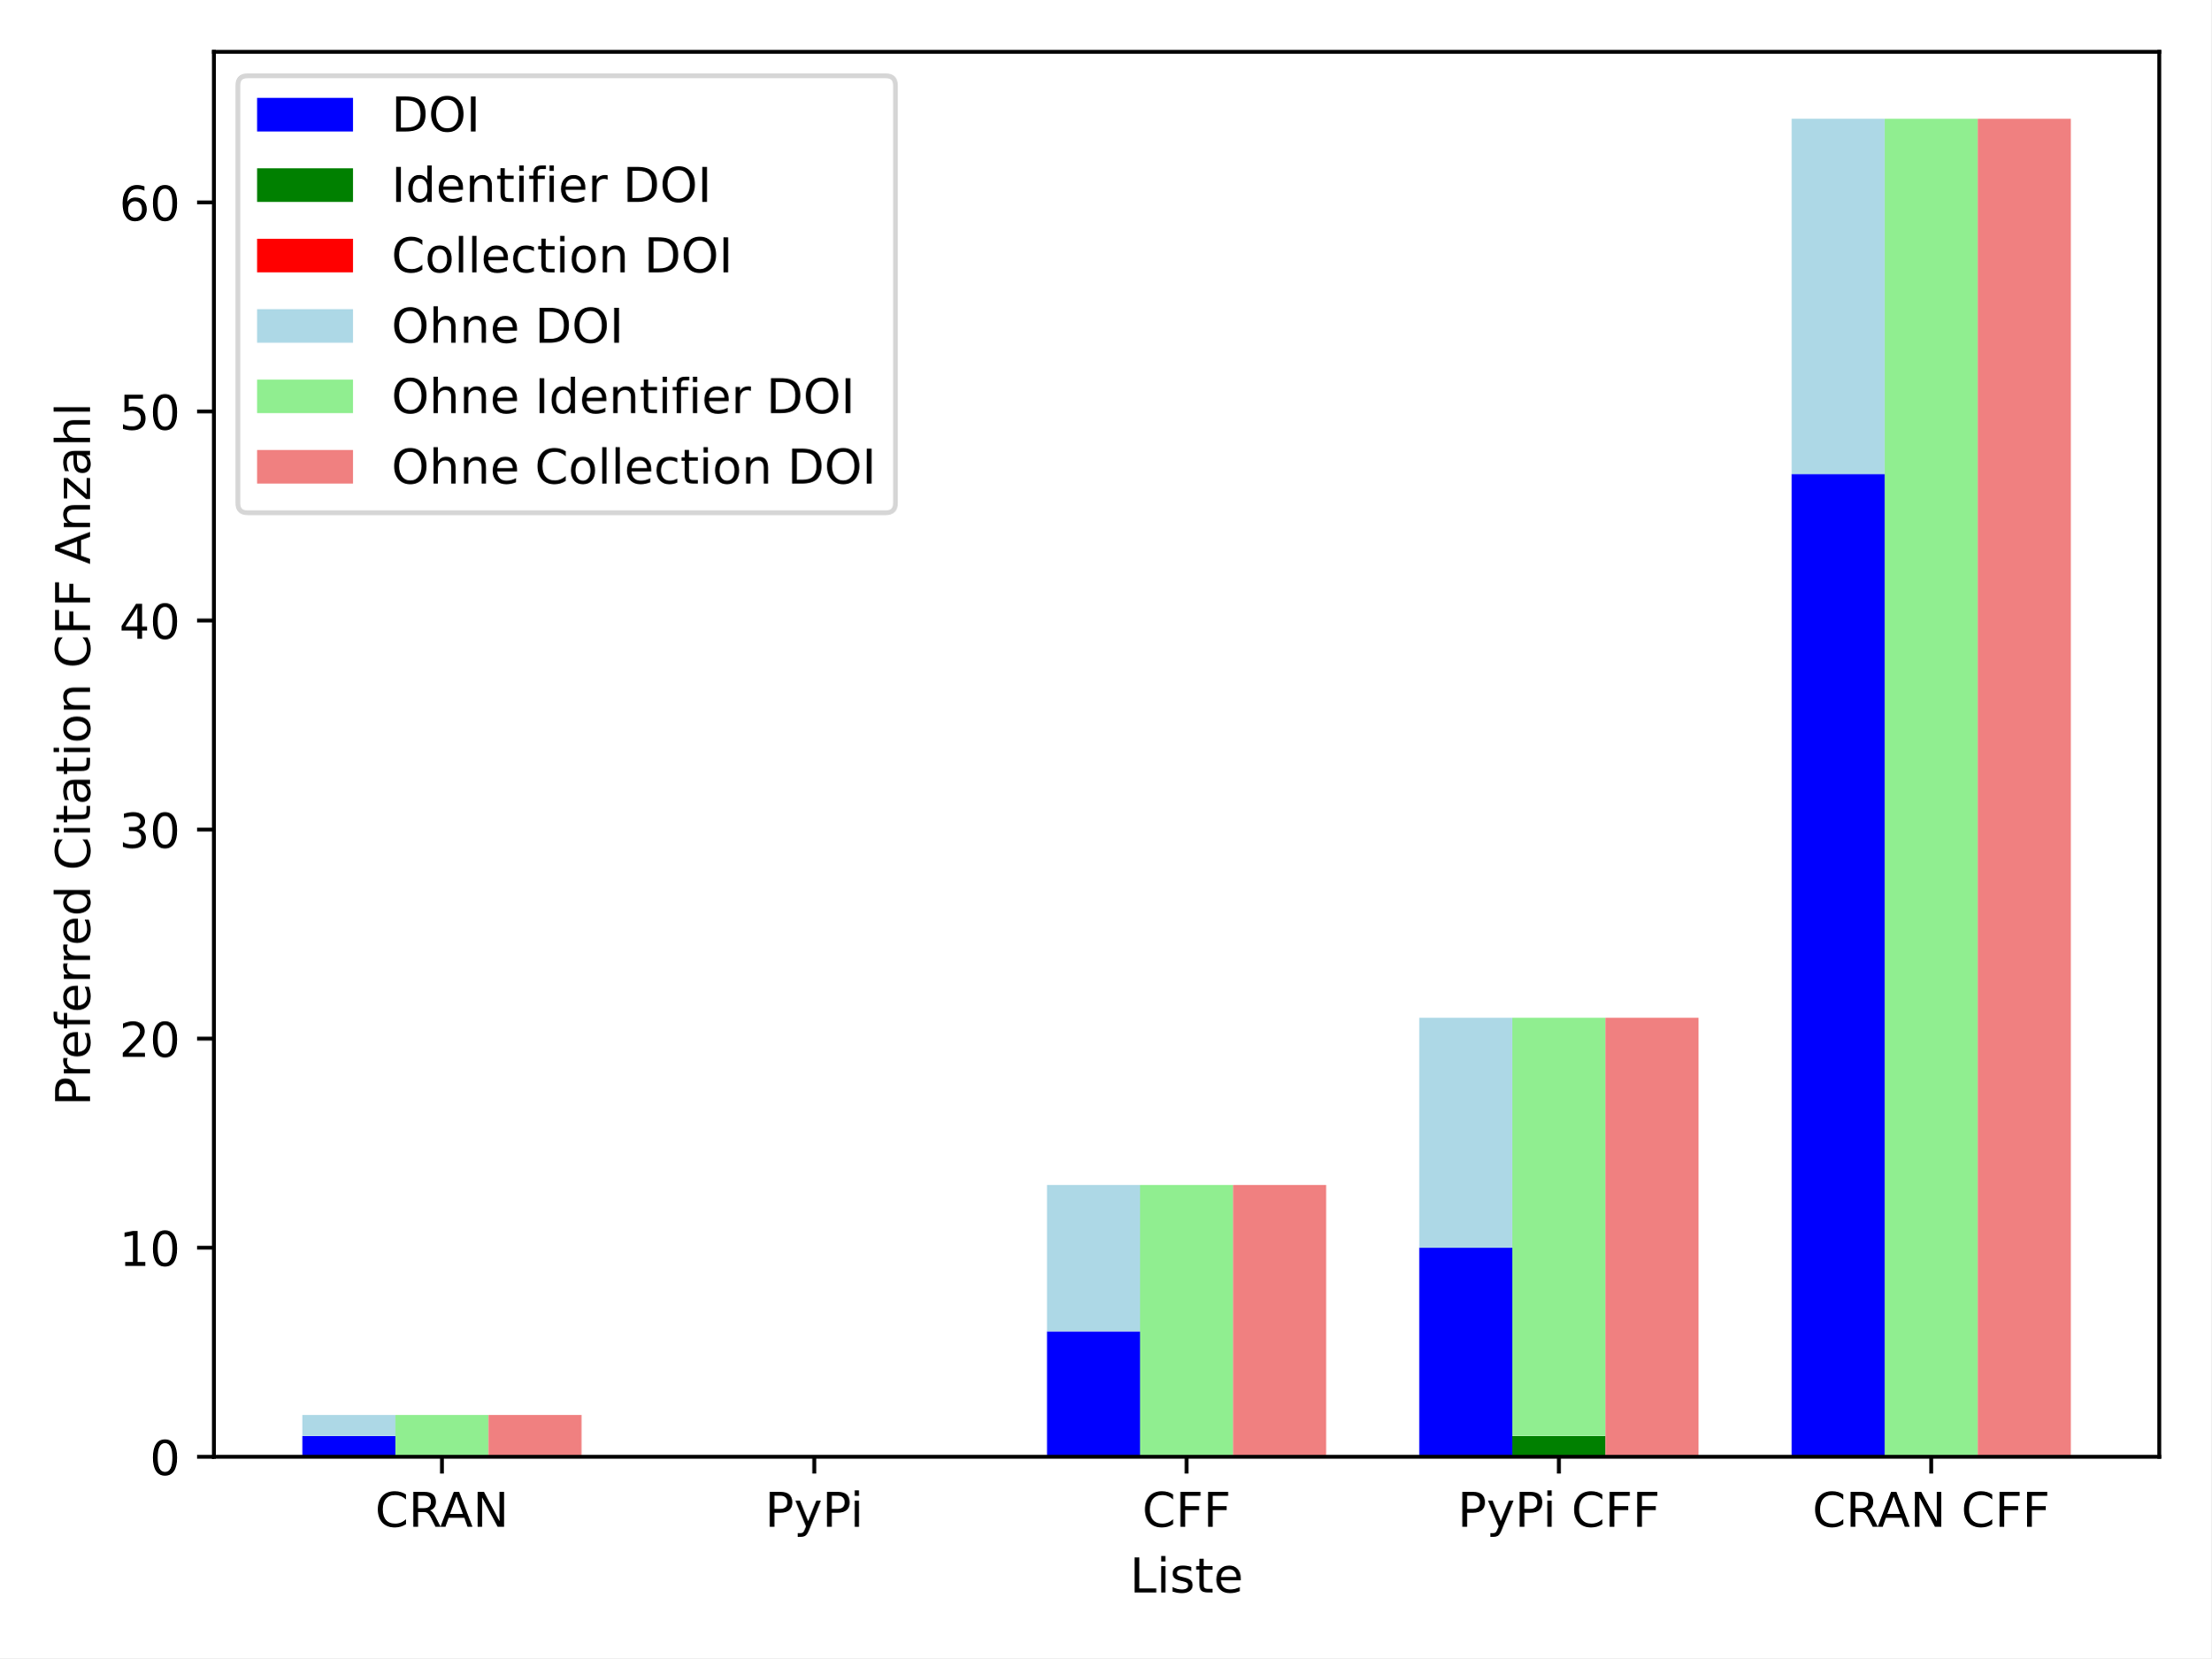
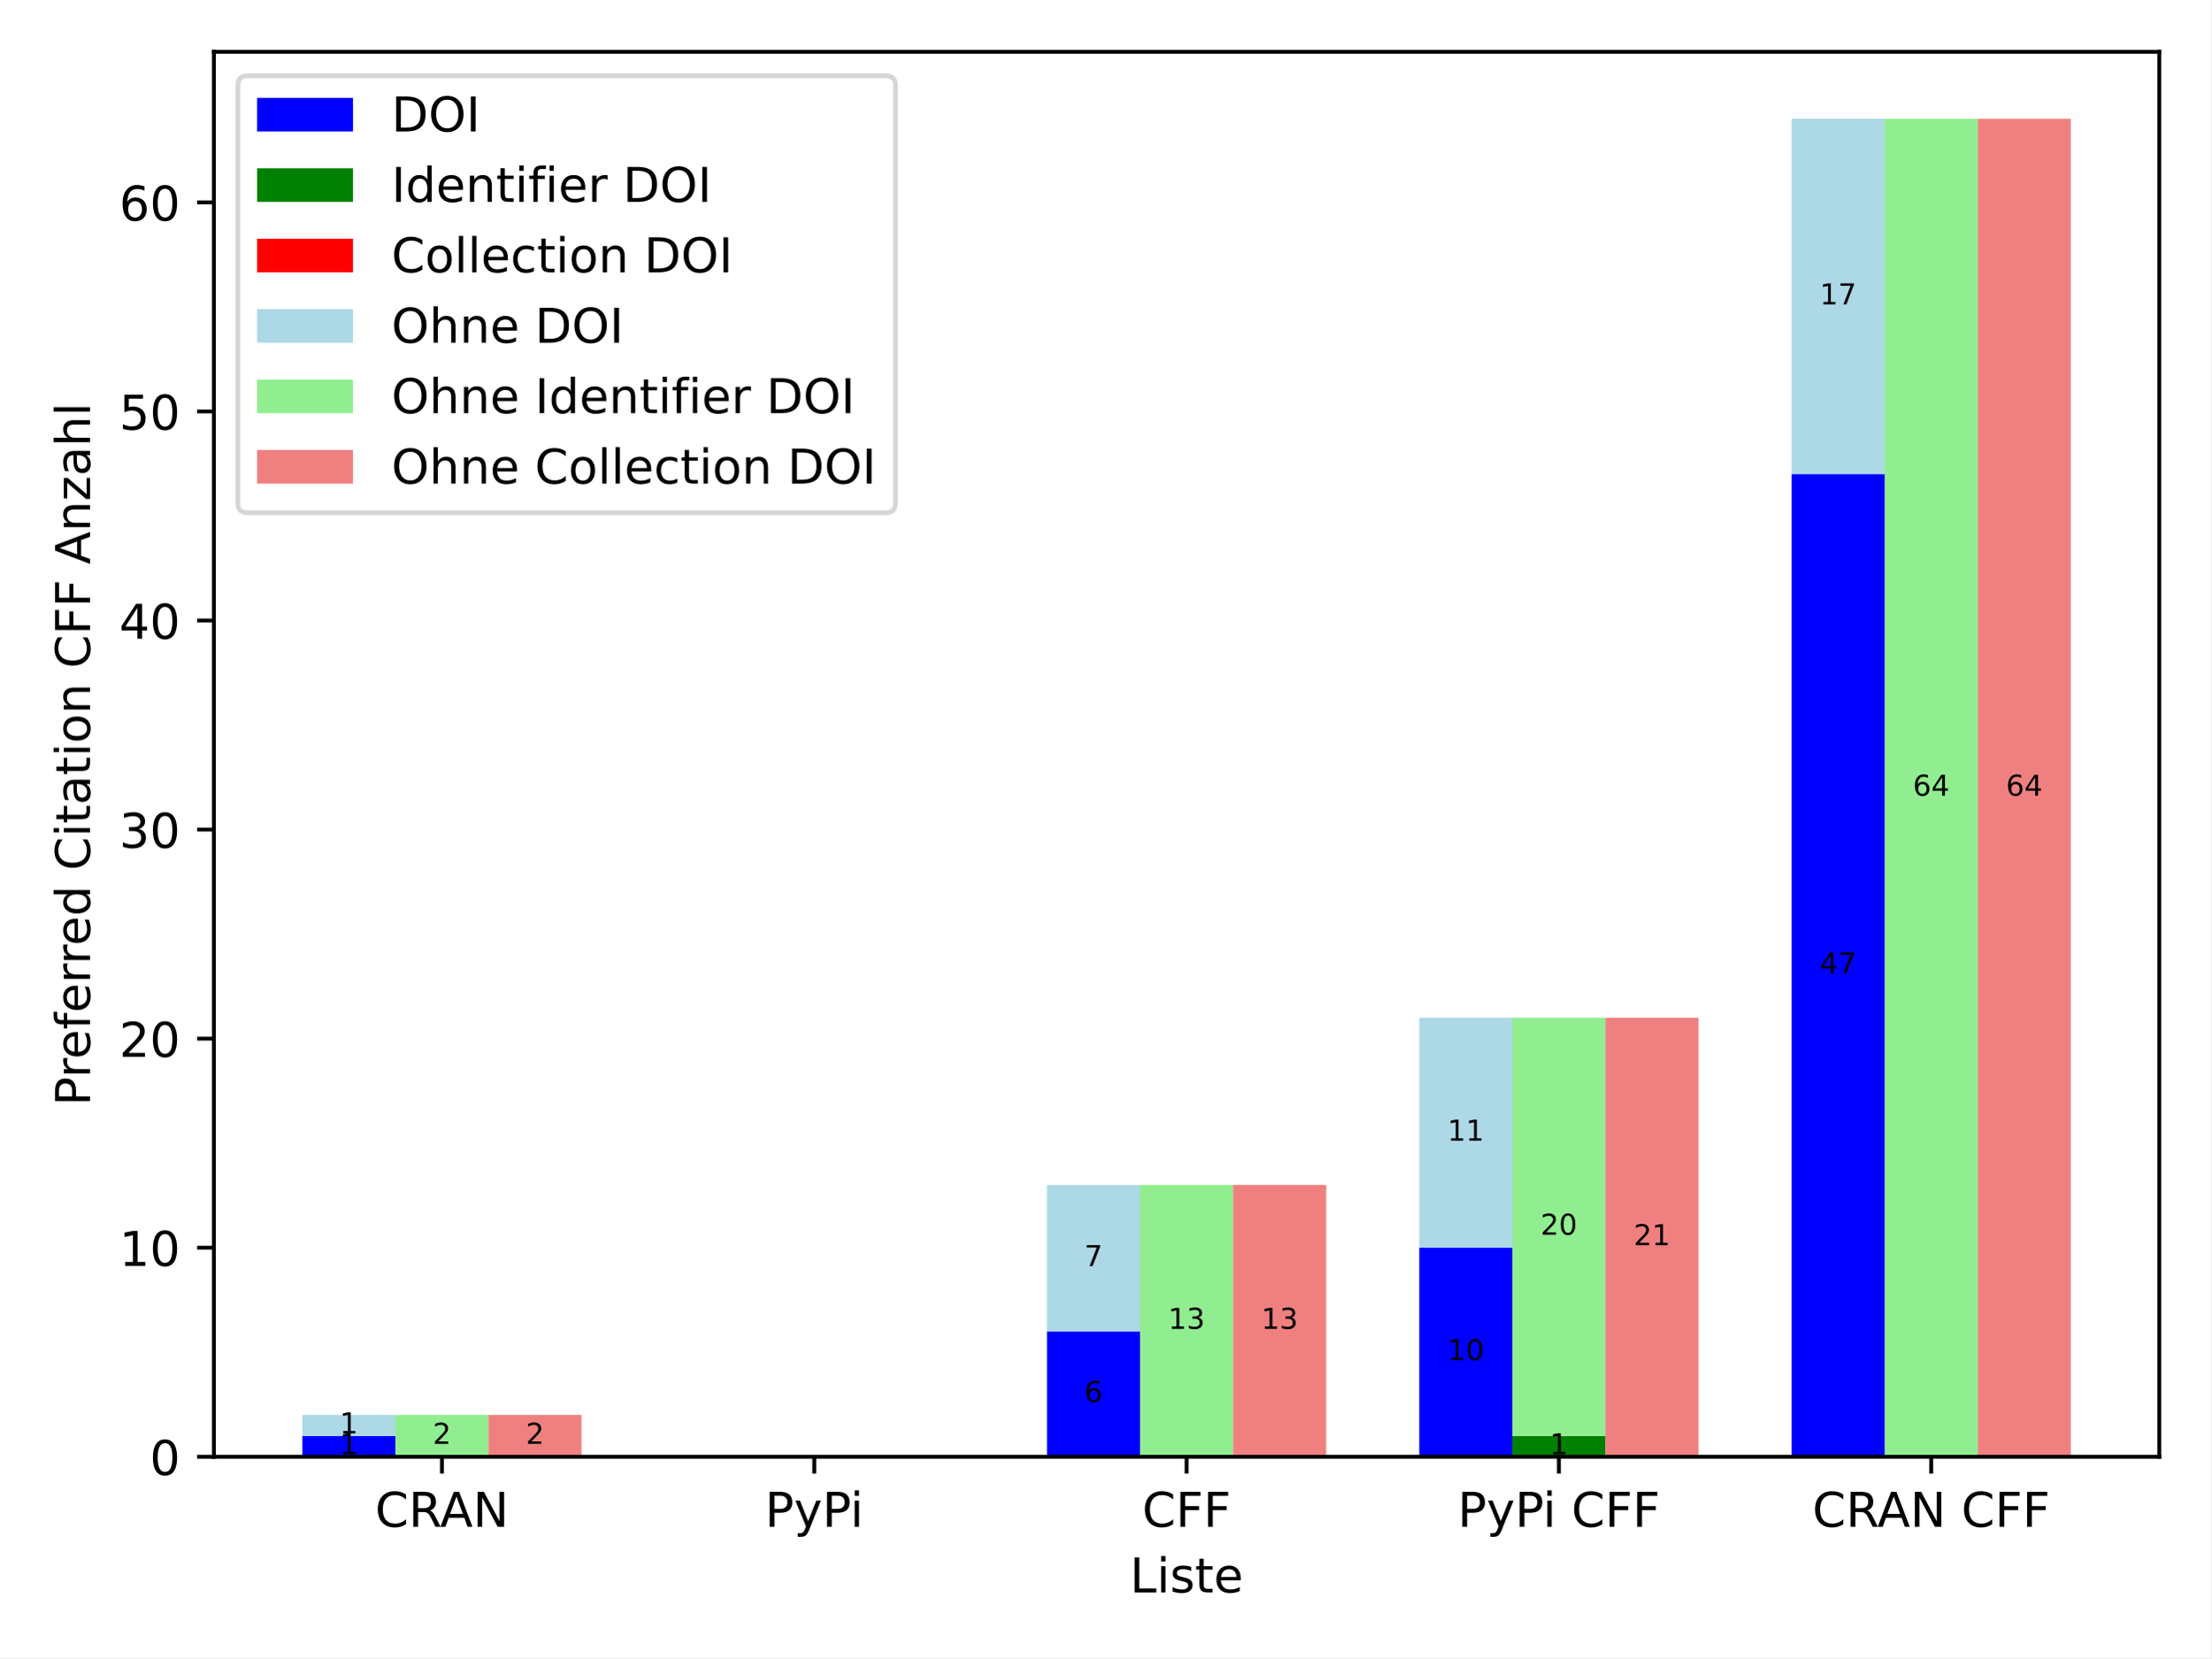
<svg xmlns="http://www.w3.org/2000/svg" xmlns:xlink="http://www.w3.org/1999/xlink" width="460.8pt" height="345.6pt" viewBox="0 0 460.8 345.6" version="1.1">
  <defs>
    <style type="text/css">*{stroke-linejoin: round; stroke-linecap: butt}</style>
  </defs>
  <g id="figure_1">
    <g id="patch_1">
      <path d="M 0 345.6  L 460.8 345.6  L 460.8 0  L 0 0  z " style="fill: #ffffff" />
    </g>
    <g id="axes_1">
      <g id="patch_2">
        <path d="M 44.57 303.64  L 450 303.64  L 450 10.8  L 44.57 10.8  z " style="fill: #ffffff" />
      </g>
      <g id="patch_3">
-         <path d="M 62.999 303.64  L 82.397 303.64  L 82.397 299.282  L 62.999 299.282  z " clip-path="url(#pb09bca60b1)" style="fill: #0000ff" />
+         <path d="M 62.999 303.64  L 82.397 303.64  L 82.397 299.282  L 62.999 299.282  z " clip-path="url(#p5708e910e6)" style="fill: #0000ff" />
      </g>
      <g id="patch_4">
-         <path d="M 140.593 303.64  L 159.991 303.64  L 159.991 303.64  L 140.593 303.64  z " clip-path="url(#pb09bca60b1)" style="fill: #0000ff" />
+         <path d="M 140.593 303.64  L 159.991 303.64  L 159.991 303.64  L 140.593 303.64  z " clip-path="url(#p5708e910e6)" style="fill: #0000ff" />
      </g>
      <g id="patch_5">
-         <path d="M 218.187 303.64  L 237.586 303.64  L 237.586 277.494  L 218.187 277.494  z " clip-path="url(#pb09bca60b1)" style="fill: #0000ff" />
+         <path d="M 218.187 303.64  L 237.586 303.64  L 237.586 277.494  L 218.187 277.494  z " clip-path="url(#p5708e910e6)" style="fill: #0000ff" />
      </g>
      <g id="patch_6">
-         <path d="M 295.781 303.64  L 315.18 303.64  L 315.18 260.063  L 295.781 260.063  z " clip-path="url(#pb09bca60b1)" style="fill: #0000ff" />
+         <path d="M 295.781 303.64  L 315.18 303.64  L 315.18 260.063  L 295.781 260.063  z " clip-path="url(#p5708e910e6)" style="fill: #0000ff" />
      </g>
      <g id="patch_7">
-         <path d="M 373.376 303.64  L 392.774 303.64  L 392.774 98.826  L 373.376 98.826  z " clip-path="url(#pb09bca60b1)" style="fill: #0000ff" />
+         <path d="M 373.376 303.64  L 392.774 303.64  L 392.774 98.826  L 373.376 98.826  z " clip-path="url(#p5708e910e6)" style="fill: #0000ff" />
      </g>
      <g id="patch_8">
-         <path d="M 82.397 303.64  L 101.796 303.64  L 101.796 303.64  L 82.397 303.64  z " clip-path="url(#pb09bca60b1)" style="fill: #008000" />
+         <path d="M 82.397 303.64  L 101.796 303.64  L 101.796 303.64  L 82.397 303.64  z " clip-path="url(#p5708e910e6)" style="fill: #008000" />
      </g>
      <g id="patch_9">
-         <path d="M 159.991 303.64  L 179.39 303.64  L 179.39 303.64  L 159.991 303.64  z " clip-path="url(#pb09bca60b1)" style="fill: #008000" />
+         <path d="M 159.991 303.64  L 179.39 303.64  L 179.39 303.64  L 159.991 303.64  z " clip-path="url(#p5708e910e6)" style="fill: #008000" />
      </g>
      <g id="patch_10">
-         <path d="M 237.586 303.64  L 256.984 303.64  L 256.984 303.64  L 237.586 303.64  z " clip-path="url(#pb09bca60b1)" style="fill: #008000" />
+         <path d="M 237.586 303.64  L 256.984 303.64  L 256.984 303.64  L 237.586 303.64  z " clip-path="url(#p5708e910e6)" style="fill: #008000" />
      </g>
      <g id="patch_11">
-         <path d="M 315.18 303.64  L 334.579 303.64  L 334.579 299.282  L 315.18 299.282  z " clip-path="url(#pb09bca60b1)" style="fill: #008000" />
+         <path d="M 315.18 303.64  L 334.579 303.64  L 334.579 299.282  L 315.18 299.282  z " clip-path="url(#p5708e910e6)" style="fill: #008000" />
      </g>
      <g id="patch_12">
-         <path d="M 392.774 303.64  L 412.173 303.64  L 412.173 303.64  L 392.774 303.64  z " clip-path="url(#pb09bca60b1)" style="fill: #008000" />
+         <path d="M 392.774 303.64  L 412.173 303.64  L 412.173 303.64  L 392.774 303.64  z " clip-path="url(#p5708e910e6)" style="fill: #008000" />
      </g>
      <g id="patch_13">
-         <path d="M 101.796 303.64  L 121.194 303.64  L 121.194 303.64  L 101.796 303.64  z " clip-path="url(#pb09bca60b1)" style="fill: #ff0000" />
+         <path d="M 101.796 303.64  L 121.194 303.64  L 121.194 303.64  L 101.796 303.64  z " clip-path="url(#p5708e910e6)" style="fill: #ff0000" />
      </g>
      <g id="patch_14">
-         <path d="M 179.39 303.64  L 198.789 303.64  L 198.789 303.64  L 179.39 303.64  z " clip-path="url(#pb09bca60b1)" style="fill: #ff0000" />
+         <path d="M 179.39 303.64  L 198.789 303.64  L 198.789 303.64  L 179.39 303.64  z " clip-path="url(#p5708e910e6)" style="fill: #ff0000" />
      </g>
      <g id="patch_15">
-         <path d="M 256.984 303.64  L 276.383 303.64  L 276.383 303.64  L 256.984 303.64  z " clip-path="url(#pb09bca60b1)" style="fill: #ff0000" />
+         <path d="M 256.984 303.64  L 276.383 303.64  L 276.383 303.64  L 256.984 303.64  z " clip-path="url(#p5708e910e6)" style="fill: #ff0000" />
      </g>
      <g id="patch_16">
-         <path d="M 334.579 303.64  L 353.977 303.64  L 353.977 303.64  L 334.579 303.64  z " clip-path="url(#pb09bca60b1)" style="fill: #ff0000" />
+         <path d="M 334.579 303.64  L 353.977 303.64  L 353.977 303.64  L 334.579 303.64  z " clip-path="url(#p5708e910e6)" style="fill: #ff0000" />
      </g>
      <g id="patch_17">
-         <path d="M 412.173 303.64  L 431.571 303.64  L 431.571 303.64  L 412.173 303.64  z " clip-path="url(#pb09bca60b1)" style="fill: #ff0000" />
+         <path d="M 412.173 303.64  L 431.571 303.64  L 431.571 303.64  L 412.173 303.64  z " clip-path="url(#p5708e910e6)" style="fill: #ff0000" />
      </g>
      <g id="patch_18">
-         <path d="M 62.999 299.282  L 82.397 299.282  L 82.397 294.925  L 62.999 294.925  z " clip-path="url(#pb09bca60b1)" style="fill: #add8e6" />
+         <path d="M 62.999 299.282  L 82.397 299.282  L 82.397 294.925  L 62.999 294.925  z " clip-path="url(#p5708e910e6)" style="fill: #add8e6" />
      </g>
      <g id="patch_19">
-         <path d="M 140.593 303.64  L 159.991 303.64  L 159.991 303.64  L 140.593 303.64  z " clip-path="url(#pb09bca60b1)" style="fill: #add8e6" />
+         <path d="M 140.593 303.64  L 159.991 303.64  L 159.991 303.64  L 140.593 303.64  z " clip-path="url(#p5708e910e6)" style="fill: #add8e6" />
      </g>
      <g id="patch_20">
-         <path d="M 218.187 277.494  L 237.586 277.494  L 237.586 246.989  L 218.187 246.989  z " clip-path="url(#pb09bca60b1)" style="fill: #add8e6" />
+         <path d="M 218.187 277.494  L 237.586 277.494  L 237.586 246.989  L 218.187 246.989  z " clip-path="url(#p5708e910e6)" style="fill: #add8e6" />
      </g>
      <g id="patch_21">
-         <path d="M 295.781 260.063  L 315.18 260.063  L 315.18 212.127  L 295.781 212.127  z " clip-path="url(#pb09bca60b1)" style="fill: #add8e6" />
+         <path d="M 295.781 260.063  L 315.18 260.063  L 315.18 212.127  L 295.781 212.127  z " clip-path="url(#p5708e910e6)" style="fill: #add8e6" />
      </g>
      <g id="patch_22">
-         <path d="M 373.376 98.826  L 392.774 98.826  L 392.774 24.745  L 373.376 24.745  z " clip-path="url(#pb09bca60b1)" style="fill: #add8e6" />
+         <path d="M 373.376 98.826  L 392.774 98.826  L 392.774 24.745  L 373.376 24.745  z " clip-path="url(#p5708e910e6)" style="fill: #add8e6" />
      </g>
      <g id="patch_23">
-         <path d="M 82.397 303.64  L 101.796 303.64  L 101.796 294.925  L 82.397 294.925  z " clip-path="url(#pb09bca60b1)" style="fill: #90ee90" />
+         <path d="M 82.397 303.64  L 101.796 303.64  L 101.796 294.925  L 82.397 294.925  z " clip-path="url(#p5708e910e6)" style="fill: #90ee90" />
      </g>
      <g id="patch_24">
-         <path d="M 159.991 303.64  L 179.39 303.64  L 179.39 303.64  L 159.991 303.64  z " clip-path="url(#pb09bca60b1)" style="fill: #90ee90" />
+         <path d="M 159.991 303.64  L 179.39 303.64  L 179.39 303.64  L 159.991 303.64  z " clip-path="url(#p5708e910e6)" style="fill: #90ee90" />
      </g>
      <g id="patch_25">
-         <path d="M 237.586 303.64  L 256.984 303.64  L 256.984 246.989  L 237.586 246.989  z " clip-path="url(#pb09bca60b1)" style="fill: #90ee90" />
+         <path d="M 237.586 303.64  L 256.984 303.64  L 256.984 246.989  L 237.586 246.989  z " clip-path="url(#p5708e910e6)" style="fill: #90ee90" />
      </g>
      <g id="patch_26">
-         <path d="M 315.18 299.282  L 334.579 299.282  L 334.579 212.127  L 315.18 212.127  z " clip-path="url(#pb09bca60b1)" style="fill: #90ee90" />
+         <path d="M 315.18 299.282  L 334.579 299.282  L 334.579 212.127  L 315.18 212.127  z " clip-path="url(#p5708e910e6)" style="fill: #90ee90" />
      </g>
      <g id="patch_27">
-         <path d="M 392.774 303.64  L 412.173 303.64  L 412.173 24.745  L 392.774 24.745  z " clip-path="url(#pb09bca60b1)" style="fill: #90ee90" />
+         <path d="M 392.774 303.64  L 412.173 303.64  L 412.173 24.745  L 392.774 24.745  z " clip-path="url(#p5708e910e6)" style="fill: #90ee90" />
      </g>
      <g id="patch_28">
-         <path d="M 101.796 303.64  L 121.194 303.64  L 121.194 294.925  L 101.796 294.925  z " clip-path="url(#pb09bca60b1)" style="fill: #f08080" />
+         <path d="M 101.796 303.64  L 121.194 303.64  L 121.194 294.925  L 101.796 294.925  z " clip-path="url(#p5708e910e6)" style="fill: #f08080" />
      </g>
      <g id="patch_29">
-         <path d="M 179.39 303.64  L 198.789 303.64  L 198.789 303.64  L 179.39 303.64  z " clip-path="url(#pb09bca60b1)" style="fill: #f08080" />
+         <path d="M 179.39 303.64  L 198.789 303.64  L 198.789 303.64  L 179.39 303.64  z " clip-path="url(#p5708e910e6)" style="fill: #f08080" />
      </g>
      <g id="patch_30">
-         <path d="M 256.984 303.64  L 276.383 303.64  L 276.383 246.989  L 256.984 246.989  z " clip-path="url(#pb09bca60b1)" style="fill: #f08080" />
+         <path d="M 256.984 303.64  L 276.383 303.64  L 276.383 246.989  L 256.984 246.989  z " clip-path="url(#p5708e910e6)" style="fill: #f08080" />
      </g>
      <g id="patch_31">
-         <path d="M 334.579 303.64  L 353.977 303.64  L 353.977 212.127  L 334.579 212.127  z " clip-path="url(#pb09bca60b1)" style="fill: #f08080" />
+         <path d="M 334.579 303.64  L 353.977 303.64  L 353.977 212.127  L 334.579 212.127  z " clip-path="url(#p5708e910e6)" style="fill: #f08080" />
      </g>
      <g id="patch_32">
-         <path d="M 412.173 303.64  L 431.571 303.64  L 431.571 24.745  L 412.173 24.745  z " clip-path="url(#pb09bca60b1)" style="fill: #f08080" />
+         <path d="M 412.173 303.64  L 431.571 303.64  L 431.571 24.745  L 412.173 24.745  z " clip-path="url(#p5708e910e6)" style="fill: #f08080" />
      </g>
      <g id="matplotlib.axis_1">
        <g id="xtick_1">
          <g id="line2d_1">
            <defs>
-               <path id="mbdcc4d65de" d="M 0 0  L 0 3.5  " style="stroke: #000000; stroke-width: 0.8" />
+               <path id="m6233278430" d="M 0 0  L 0 3.5  " style="stroke: #000000; stroke-width: 0.8" />
            </defs>
            <g>
-               <use xlink:href="#mbdcc4d65de" x="92.096" y="303.64" style="stroke: #000000; stroke-width: 0.8" />
+               <use xlink:href="#m6233278430" x="92.096" y="303.64" style="stroke: #000000; stroke-width: 0.8" />
            </g>
          </g>
          <g id="text_1">
            <g transform="translate(78.16992 318.2384) scale(0.1 -0.1)">
              <defs>
                <path id="DejaVuSans-43" d="M 4122 4306  L 4122 3641  Q 3803 3938 3442 4084  Q 3081 4231 2675 4231  Q 1875 4231 1450 3742  Q 1025 3253 1025 2328  Q 1025 1406 1450 917  Q 1875 428 2675 428  Q 3081 428 3442 575  Q 3803 722 4122 1019  L 4122 359  Q 3791 134 3420 21  Q 3050 -91 2638 -91  Q 1578 -91 968 557  Q 359 1206 359 2328  Q 359 3453 968 4101  Q 1578 4750 2638 4750  Q 3056 4750 3426 4639  Q 3797 4528 4122 4306  z " transform="scale(0.015625)" />
                <path id="DejaVuSans-52" d="M 2841 2188  Q 3044 2119 3236 1894  Q 3428 1669 3622 1275  L 4263 0  L 3584 0  L 2988 1197  Q 2756 1666 2539 1819  Q 2322 1972 1947 1972  L 1259 1972  L 1259 0  L 628 0  L 628 4666  L 2053 4666  Q 2853 4666 3247 4331  Q 3641 3997 3641 3322  Q 3641 2881 3436 2590  Q 3231 2300 2841 2188  z M 1259 4147  L 1259 2491  L 2053 2491  Q 2509 2491 2742 2702  Q 2975 2913 2975 3322  Q 2975 3731 2742 3939  Q 2509 4147 2053 4147  L 1259 4147  z " transform="scale(0.015625)" />
                <path id="DejaVuSans-41" d="M 2188 4044  L 1331 1722  L 3047 1722  L 2188 4044  z M 1831 4666  L 2547 4666  L 4325 0  L 3669 0  L 3244 1197  L 1141 1197  L 716 0  L 50 0  L 1831 4666  z " transform="scale(0.015625)" />
                <path id="DejaVuSans-4e" d="M 628 4666  L 1478 4666  L 3547 763  L 3547 4666  L 4159 4666  L 4159 0  L 3309 0  L 1241 3903  L 1241 0  L 628 0  L 628 4666  z " transform="scale(0.015625)" />
              </defs>
              <use xlink:href="#DejaVuSans-43" />
              <use xlink:href="#DejaVuSans-52" x="69.824" />
              <use xlink:href="#DejaVuSans-41" x="135.307" />
              <use xlink:href="#DejaVuSans-4e" x="203.715" />
            </g>
          </g>
        </g>
        <g id="xtick_2">
          <g id="line2d_2">
            <g>
-               <use xlink:href="#mbdcc4d65de" x="169.691" y="303.64" style="stroke: #000000; stroke-width: 0.8" />
+               <use xlink:href="#m6233278430" x="169.691" y="303.64" style="stroke: #000000; stroke-width: 0.8" />
            </g>
          </g>
          <g id="text_2">
            <g transform="translate(159.4251 318.2384) scale(0.1 -0.1)">
              <defs>
                <path id="DejaVuSans-50" d="M 1259 4147  L 1259 2394  L 2053 2394  Q 2494 2394 2734 2622  Q 2975 2850 2975 3272  Q 2975 3691 2734 3919  Q 2494 4147 2053 4147  L 1259 4147  z M 628 4666  L 2053 4666  Q 2838 4666 3239 4311  Q 3641 3956 3641 3272  Q 3641 2581 3239 2228  Q 2838 1875 2053 1875  L 1259 1875  L 1259 0  L 628 0  L 628 4666  z " transform="scale(0.015625)" />
                <path id="DejaVuSans-79" d="M 2059 -325  Q 1816 -950 1584 -1140  Q 1353 -1331 966 -1331  L 506 -1331  L 506 -850  L 844 -850  Q 1081 -850 1212 -737  Q 1344 -625 1503 -206  L 1606 56  L 191 3500  L 800 3500  L 1894 763  L 2988 3500  L 3597 3500  L 2059 -325  z " transform="scale(0.015625)" />
                <path id="DejaVuSans-69" d="M 603 3500  L 1178 3500  L 1178 0  L 603 0  L 603 3500  z M 603 4863  L 1178 4863  L 1178 4134  L 603 4134  L 603 4863  z " transform="scale(0.015625)" />
              </defs>
              <use xlink:href="#DejaVuSans-50" />
              <use xlink:href="#DejaVuSans-79" x="60.303" />
              <use xlink:href="#DejaVuSans-50" x="119.482" />
              <use xlink:href="#DejaVuSans-69" x="177.535" />
            </g>
          </g>
        </g>
        <g id="xtick_3">
          <g id="line2d_3">
            <g>
-               <use xlink:href="#mbdcc4d65de" x="247.285" y="303.64" style="stroke: #000000; stroke-width: 0.8" />
+               <use xlink:href="#m6233278430" x="247.285" y="303.64" style="stroke: #000000; stroke-width: 0.8" />
            </g>
          </g>
          <g id="text_3">
            <g transform="translate(238.042 318.2384) scale(0.1 -0.1)">
              <defs>
                <path id="DejaVuSans-46" d="M 628 4666  L 3309 4666  L 3309 4134  L 1259 4134  L 1259 2759  L 3109 2759  L 3109 2228  L 1259 2228  L 1259 0  L 628 0  L 628 4666  z " transform="scale(0.015625)" />
              </defs>
              <use xlink:href="#DejaVuSans-43" />
              <use xlink:href="#DejaVuSans-46" x="69.824" />
              <use xlink:href="#DejaVuSans-46" x="127.344" />
            </g>
          </g>
        </g>
        <g id="xtick_4">
          <g id="line2d_4">
            <g>
-               <use xlink:href="#mbdcc4d65de" x="324.879" y="303.64" style="stroke: #000000; stroke-width: 0.8" />
+               <use xlink:href="#m6233278430" x="324.879" y="303.64" style="stroke: #000000; stroke-width: 0.8" />
            </g>
          </g>
          <g id="text_4">
            <g transform="translate(303.7816 318.2384) scale(0.1 -0.1)">
              <defs>
                <path id="DejaVuSans-20" transform="scale(0.015625)" />
              </defs>
              <use xlink:href="#DejaVuSans-50" />
              <use xlink:href="#DejaVuSans-79" x="60.303" />
              <use xlink:href="#DejaVuSans-50" x="119.482" />
              <use xlink:href="#DejaVuSans-69" x="177.535" />
              <use xlink:href="#DejaVuSans-20" x="205.318" />
              <use xlink:href="#DejaVuSans-43" x="237.105" />
              <use xlink:href="#DejaVuSans-46" x="306.93" />
              <use xlink:href="#DejaVuSans-46" x="364.449" />
            </g>
          </g>
        </g>
        <g id="xtick_5">
          <g id="line2d_5">
            <g>
-               <use xlink:href="#mbdcc4d65de" x="402.474" y="303.64" style="stroke: #000000; stroke-width: 0.8" />
+               <use xlink:href="#m6233278430" x="402.474" y="303.64" style="stroke: #000000; stroke-width: 0.8" />
            </g>
          </g>
          <g id="text_5">
            <g transform="translate(377.7149 318.2384) scale(0.1 -0.1)">
              <use xlink:href="#DejaVuSans-43" />
              <use xlink:href="#DejaVuSans-52" x="69.824" />
              <use xlink:href="#DejaVuSans-41" x="135.307" />
              <use xlink:href="#DejaVuSans-4e" x="203.715" />
              <use xlink:href="#DejaVuSans-20" x="278.52" />
              <use xlink:href="#DejaVuSans-43" x="310.307" />
              <use xlink:href="#DejaVuSans-46" x="380.131" />
              <use xlink:href="#DejaVuSans-46" x="437.65" />
            </g>
          </g>
        </g>
        <g id="text_6">
          <g transform="translate(235.4686 331.9166) scale(0.1 -0.1)">
            <defs>
              <path id="DejaVuSans-4c" d="M 628 4666  L 1259 4666  L 1259 531  L 3531 531  L 3531 0  L 628 0  L 628 4666  z " transform="scale(0.015625)" />
              <path id="DejaVuSans-73" d="M 2834 3397  L 2834 2853  Q 2591 2978 2328 3040  Q 2066 3103 1784 3103  Q 1356 3103 1142 2972  Q 928 2841 928 2578  Q 928 2378 1081 2264  Q 1234 2150 1697 2047  L 1894 2003  Q 2506 1872 2764 1633  Q 3022 1394 3022 966  Q 3022 478 2636 193  Q 2250 -91 1575 -91  Q 1294 -91 989 -36  Q 684 19 347 128  L 347 722  Q 666 556 975 473  Q 1284 391 1588 391  Q 1994 391 2212 530  Q 2431 669 2431 922  Q 2431 1156 2273 1281  Q 2116 1406 1581 1522  L 1381 1569  Q 847 1681 609 1914  Q 372 2147 372 2553  Q 372 3047 722 3315  Q 1072 3584 1716 3584  Q 2034 3584 2315 3537  Q 2597 3491 2834 3397  z " transform="scale(0.015625)" />
              <path id="DejaVuSans-74" d="M 1172 4494  L 1172 3500  L 2356 3500  L 2356 3053  L 1172 3053  L 1172 1153  Q 1172 725 1289 603  Q 1406 481 1766 481  L 2356 481  L 2356 0  L 1766 0  Q 1100 0 847 248  Q 594 497 594 1153  L 594 3053  L 172 3053  L 172 3500  L 594 3500  L 594 4494  L 1172 4494  z " transform="scale(0.015625)" />
              <path id="DejaVuSans-65" d="M 3597 1894  L 3597 1613  L 953 1613  Q 991 1019 1311 708  Q 1631 397 2203 397  Q 2534 397 2845 478  Q 3156 559 3463 722  L 3463 178  Q 3153 47 2828 -22  Q 2503 -91 2169 -91  Q 1331 -91 842 396  Q 353 884 353 1716  Q 353 2575 817 3079  Q 1281 3584 2069 3584  Q 2775 3584 3186 3129  Q 3597 2675 3597 1894  z M 3022 2063  Q 3016 2534 2758 2815  Q 2500 3097 2075 3097  Q 1594 3097 1305 2825  Q 1016 2553 972 2059  L 3022 2063  z " transform="scale(0.015625)" />
            </defs>
            <use xlink:href="#DejaVuSans-4c" />
            <use xlink:href="#DejaVuSans-69" x="55.713" />
            <use xlink:href="#DejaVuSans-73" x="83.496" />
            <use xlink:href="#DejaVuSans-74" x="135.596" />
            <use xlink:href="#DejaVuSans-65" x="174.805" />
          </g>
        </g>
      </g>
      <g id="matplotlib.axis_2">
        <g id="ytick_1">
          <g id="line2d_6">
            <defs>
-               <path id="m79ec885a66" d="M 0 0  L -3.5 0  " style="stroke: #000000; stroke-width: 0.8" />
+               <path id="meadad63218" d="M 0 0  L -3.5 0  " style="stroke: #000000; stroke-width: 0.8" />
            </defs>
            <g>
-               <use xlink:href="#m79ec885a66" x="44.57" y="303.64" style="stroke: #000000; stroke-width: 0.8" />
+               <use xlink:href="#meadad63218" x="44.57" y="303.64" style="stroke: #000000; stroke-width: 0.8" />
            </g>
          </g>
          <g id="text_7">
            <g transform="translate(31.2075 307.4392) scale(0.1 -0.1)">
              <defs>
                <path id="DejaVuSans-30" d="M 2034 4250  Q 1547 4250 1301 3770  Q 1056 3291 1056 2328  Q 1056 1369 1301 889  Q 1547 409 2034 409  Q 2525 409 2770 889  Q 3016 1369 3016 2328  Q 3016 3291 2770 3770  Q 2525 4250 2034 4250  z M 2034 4750  Q 2819 4750 3233 4129  Q 3647 3509 3647 2328  Q 3647 1150 3233 529  Q 2819 -91 2034 -91  Q 1250 -91 836 529  Q 422 1150 422 2328  Q 422 3509 836 4129  Q 1250 4750 2034 4750  z " transform="scale(0.015625)" />
              </defs>
              <use xlink:href="#DejaVuSans-30" />
            </g>
          </g>
        </g>
        <g id="ytick_2">
          <g id="line2d_7">
            <g>
-               <use xlink:href="#m79ec885a66" x="44.57" y="260.063" style="stroke: #000000; stroke-width: 0.8" />
+               <use xlink:href="#meadad63218" x="44.57" y="260.063" style="stroke: #000000; stroke-width: 0.8" />
            </g>
          </g>
          <g id="text_8">
            <g transform="translate(24.845 263.8618) scale(0.1 -0.1)">
              <defs>
                <path id="DejaVuSans-31" d="M 794 531  L 1825 531  L 1825 4091  L 703 3866  L 703 4441  L 1819 4666  L 2450 4666  L 2450 531  L 3481 531  L 3481 0  L 794 0  L 794 531  z " transform="scale(0.015625)" />
              </defs>
              <use xlink:href="#DejaVuSans-31" />
              <use xlink:href="#DejaVuSans-30" x="63.623" />
            </g>
          </g>
        </g>
        <g id="ytick_3">
          <g id="line2d_8">
            <g>
-               <use xlink:href="#m79ec885a66" x="44.57" y="216.485" style="stroke: #000000; stroke-width: 0.8" />
+               <use xlink:href="#meadad63218" x="44.57" y="216.485" style="stroke: #000000; stroke-width: 0.8" />
            </g>
          </g>
          <g id="text_9">
            <g transform="translate(24.845 220.2845) scale(0.1 -0.1)">
              <defs>
                <path id="DejaVuSans-32" d="M 1228 531  L 3431 531  L 3431 0  L 469 0  L 469 531  Q 828 903 1448 1529  Q 2069 2156 2228 2338  Q 2531 2678 2651 2914  Q 2772 3150 2772 3378  Q 2772 3750 2511 3984  Q 2250 4219 1831 4219  Q 1534 4219 1204 4116  Q 875 4013 500 3803  L 500 4441  Q 881 4594 1212 4672  Q 1544 4750 1819 4750  Q 2544 4750 2975 4387  Q 3406 4025 3406 3419  Q 3406 3131 3298 2873  Q 3191 2616 2906 2266  Q 2828 2175 2409 1742  Q 1991 1309 1228 531  z " transform="scale(0.015625)" />
              </defs>
              <use xlink:href="#DejaVuSans-32" />
              <use xlink:href="#DejaVuSans-30" x="63.623" />
            </g>
          </g>
        </g>
        <g id="ytick_4">
          <g id="line2d_9">
            <g>
-               <use xlink:href="#m79ec885a66" x="44.57" y="172.908" style="stroke: #000000; stroke-width: 0.8" />
+               <use xlink:href="#meadad63218" x="44.57" y="172.908" style="stroke: #000000; stroke-width: 0.8" />
            </g>
          </g>
          <g id="text_10">
            <g transform="translate(24.845 176.7071) scale(0.1 -0.1)">
              <defs>
                <path id="DejaVuSans-33" d="M 2597 2516  Q 3050 2419 3304 2112  Q 3559 1806 3559 1356  Q 3559 666 3084 287  Q 2609 -91 1734 -91  Q 1441 -91 1130 -33  Q 819 25 488 141  L 488 750  Q 750 597 1062 519  Q 1375 441 1716 441  Q 2309 441 2620 675  Q 2931 909 2931 1356  Q 2931 1769 2642 2001  Q 2353 2234 1838 2234  L 1294 2234  L 1294 2753  L 1863 2753  Q 2328 2753 2575 2939  Q 2822 3125 2822 3475  Q 2822 3834 2567 4026  Q 2313 4219 1838 4219  Q 1578 4219 1281 4162  Q 984 4106 628 3988  L 628 4550  Q 988 4650 1302 4700  Q 1616 4750 1894 4750  Q 2613 4750 3031 4423  Q 3450 4097 3450 3541  Q 3450 3153 3228 2886  Q 3006 2619 2597 2516  z " transform="scale(0.015625)" />
              </defs>
              <use xlink:href="#DejaVuSans-33" />
              <use xlink:href="#DejaVuSans-30" x="63.623" />
            </g>
          </g>
        </g>
        <g id="ytick_5">
          <g id="line2d_10">
            <g>
-               <use xlink:href="#m79ec885a66" x="44.57" y="129.33" style="stroke: #000000; stroke-width: 0.8" />
+               <use xlink:href="#meadad63218" x="44.57" y="129.33" style="stroke: #000000; stroke-width: 0.8" />
            </g>
          </g>
          <g id="text_11">
            <g transform="translate(24.845 133.1297) scale(0.1 -0.1)">
              <defs>
                <path id="DejaVuSans-34" d="M 2419 4116  L 825 1625  L 2419 1625  L 2419 4116  z M 2253 4666  L 3047 4666  L 3047 1625  L 3713 1625  L 3713 1100  L 3047 1100  L 3047 0  L 2419 0  L 2419 1100  L 313 1100  L 313 1709  L 2253 4666  z " transform="scale(0.015625)" />
              </defs>
              <use xlink:href="#DejaVuSans-34" />
              <use xlink:href="#DejaVuSans-30" x="63.623" />
            </g>
          </g>
        </g>
        <g id="ytick_6">
          <g id="line2d_11">
            <g>
-               <use xlink:href="#m79ec885a66" x="44.57" y="85.753" style="stroke: #000000; stroke-width: 0.8" />
+               <use xlink:href="#meadad63218" x="44.57" y="85.753" style="stroke: #000000; stroke-width: 0.8" />
            </g>
          </g>
          <g id="text_12">
            <g transform="translate(24.845 89.55231) scale(0.1 -0.1)">
              <defs>
                <path id="DejaVuSans-35" d="M 691 4666  L 3169 4666  L 3169 4134  L 1269 4134  L 1269 2991  Q 1406 3038 1543 3061  Q 1681 3084 1819 3084  Q 2600 3084 3056 2656  Q 3513 2228 3513 1497  Q 3513 744 3044 326  Q 2575 -91 1722 -91  Q 1428 -91 1123 -41  Q 819 9 494 109  L 494 744  Q 775 591 1075 516  Q 1375 441 1709 441  Q 2250 441 2565 725  Q 2881 1009 2881 1497  Q 2881 1984 2565 2268  Q 2250 2553 1709 2553  Q 1456 2553 1204 2497  Q 953 2441 691 2322  L 691 4666  z " transform="scale(0.015625)" />
              </defs>
              <use xlink:href="#DejaVuSans-35" />
              <use xlink:href="#DejaVuSans-30" x="63.623" />
            </g>
          </g>
        </g>
        <g id="ytick_7">
          <g id="line2d_12">
            <g>
-               <use xlink:href="#m79ec885a66" x="44.57" y="42.176" style="stroke: #000000; stroke-width: 0.8" />
+               <use xlink:href="#meadad63218" x="44.57" y="42.176" style="stroke: #000000; stroke-width: 0.8" />
            </g>
          </g>
          <g id="text_13">
            <g transform="translate(24.845 45.97493) scale(0.1 -0.1)">
              <defs>
                <path id="DejaVuSans-36" d="M 2113 2584  Q 1688 2584 1439 2293  Q 1191 2003 1191 1497  Q 1191 994 1439 701  Q 1688 409 2113 409  Q 2538 409 2786 701  Q 3034 994 3034 1497  Q 3034 2003 2786 2293  Q 2538 2584 2113 2584  z M 3366 4563  L 3366 3988  Q 3128 4100 2886 4159  Q 2644 4219 2406 4219  Q 1781 4219 1451 3797  Q 1122 3375 1075 2522  Q 1259 2794 1537 2939  Q 1816 3084 2150 3084  Q 2853 3084 3261 2657  Q 3669 2231 3669 1497  Q 3669 778 3244 343  Q 2819 -91 2113 -91  Q 1303 -91 875 529  Q 447 1150 447 2328  Q 447 3434 972 4092  Q 1497 4750 2381 4750  Q 2619 4750 2861 4703  Q 3103 4656 3366 4563  z " transform="scale(0.015625)" />
              </defs>
              <use xlink:href="#DejaVuSans-36" />
              <use xlink:href="#DejaVuSans-30" x="63.623" />
            </g>
          </g>
        </g>
        <g id="text_14">
          <g transform="translate(18.76531 230.4927) rotate(-90) scale(0.1 -0.1)">
            <defs>
              <path id="DejaVuSans-72" d="M 2631 2963  Q 2534 3019 2420 3045  Q 2306 3072 2169 3072  Q 1681 3072 1420 2755  Q 1159 2438 1159 1844  L 1159 0  L 581 0  L 581 3500  L 1159 3500  L 1159 2956  Q 1341 3275 1631 3429  Q 1922 3584 2338 3584  Q 2397 3584 2469 3576  Q 2541 3569 2628 3553  L 2631 2963  z " transform="scale(0.015625)" />
              <path id="DejaVuSans-66" d="M 2375 4863  L 2375 4384  L 1825 4384  Q 1516 4384 1395 4259  Q 1275 4134 1275 3809  L 1275 3500  L 2222 3500  L 2222 3053  L 1275 3053  L 1275 0  L 697 0  L 697 3053  L 147 3053  L 147 3500  L 697 3500  L 697 3744  Q 697 4328 969 4595  Q 1241 4863 1831 4863  L 2375 4863  z " transform="scale(0.015625)" />
              <path id="DejaVuSans-64" d="M 2906 2969  L 2906 4863  L 3481 4863  L 3481 0  L 2906 0  L 2906 525  Q 2725 213 2448 61  Q 2172 -91 1784 -91  Q 1150 -91 751 415  Q 353 922 353 1747  Q 353 2572 751 3078  Q 1150 3584 1784 3584  Q 2172 3584 2448 3432  Q 2725 3281 2906 2969  z M 947 1747  Q 947 1113 1208 752  Q 1469 391 1925 391  Q 2381 391 2643 752  Q 2906 1113 2906 1747  Q 2906 2381 2643 2742  Q 2381 3103 1925 3103  Q 1469 3103 1208 2742  Q 947 2381 947 1747  z " transform="scale(0.015625)" />
              <path id="DejaVuSans-61" d="M 2194 1759  Q 1497 1759 1228 1600  Q 959 1441 959 1056  Q 959 750 1161 570  Q 1363 391 1709 391  Q 2188 391 2477 730  Q 2766 1069 2766 1631  L 2766 1759  L 2194 1759  z M 3341 1997  L 3341 0  L 2766 0  L 2766 531  Q 2569 213 2275 61  Q 1981 -91 1556 -91  Q 1019 -91 701 211  Q 384 513 384 1019  Q 384 1609 779 1909  Q 1175 2209 1959 2209  L 2766 2209  L 2766 2266  Q 2766 2663 2505 2880  Q 2244 3097 1772 3097  Q 1472 3097 1187 3025  Q 903 2953 641 2809  L 641 3341  Q 956 3463 1253 3523  Q 1550 3584 1831 3584  Q 2591 3584 2966 3190  Q 3341 2797 3341 1997  z " transform="scale(0.015625)" />
              <path id="DejaVuSans-6f" d="M 1959 3097  Q 1497 3097 1228 2736  Q 959 2375 959 1747  Q 959 1119 1226 758  Q 1494 397 1959 397  Q 2419 397 2687 759  Q 2956 1122 2956 1747  Q 2956 2369 2687 2733  Q 2419 3097 1959 3097  z M 1959 3584  Q 2709 3584 3137 3096  Q 3566 2609 3566 1747  Q 3566 888 3137 398  Q 2709 -91 1959 -91  Q 1206 -91 779 398  Q 353 888 353 1747  Q 353 2609 779 3096  Q 1206 3584 1959 3584  z " transform="scale(0.015625)" />
              <path id="DejaVuSans-6e" d="M 3513 2113  L 3513 0  L 2938 0  L 2938 2094  Q 2938 2591 2744 2837  Q 2550 3084 2163 3084  Q 1697 3084 1428 2787  Q 1159 2491 1159 1978  L 1159 0  L 581 0  L 581 3500  L 1159 3500  L 1159 2956  Q 1366 3272 1645 3428  Q 1925 3584 2291 3584  Q 2894 3584 3203 3211  Q 3513 2838 3513 2113  z " transform="scale(0.015625)" />
              <path id="DejaVuSans-7a" d="M 353 3500  L 3084 3500  L 3084 2975  L 922 459  L 3084 459  L 3084 0  L 275 0  L 275 525  L 2438 3041  L 353 3041  L 353 3500  z " transform="scale(0.015625)" />
              <path id="DejaVuSans-68" d="M 3513 2113  L 3513 0  L 2938 0  L 2938 2094  Q 2938 2591 2744 2837  Q 2550 3084 2163 3084  Q 1697 3084 1428 2787  Q 1159 2491 1159 1978  L 1159 0  L 581 0  L 581 4863  L 1159 4863  L 1159 2956  Q 1366 3272 1645 3428  Q 1925 3584 2291 3584  Q 2894 3584 3203 3211  Q 3513 2838 3513 2113  z " transform="scale(0.015625)" />
              <path id="DejaVuSans-6c" d="M 603 4863  L 1178 4863  L 1178 0  L 603 0  L 603 4863  z " transform="scale(0.015625)" />
            </defs>
            <use xlink:href="#DejaVuSans-50" />
            <use xlink:href="#DejaVuSans-72" x="58.553" />
            <use xlink:href="#DejaVuSans-65" x="97.416" />
            <use xlink:href="#DejaVuSans-66" x="158.939" />
            <use xlink:href="#DejaVuSans-65" x="194.145" />
            <use xlink:href="#DejaVuSans-72" x="255.668" />
            <use xlink:href="#DejaVuSans-72" x="295.031" />
            <use xlink:href="#DejaVuSans-65" x="333.895" />
            <use xlink:href="#DejaVuSans-64" x="395.418" />
            <use xlink:href="#DejaVuSans-20" x="458.895" />
            <use xlink:href="#DejaVuSans-43" x="490.682" />
            <use xlink:href="#DejaVuSans-69" x="560.506" />
            <use xlink:href="#DejaVuSans-74" x="588.289" />
            <use xlink:href="#DejaVuSans-61" x="627.498" />
            <use xlink:href="#DejaVuSans-74" x="688.777" />
            <use xlink:href="#DejaVuSans-69" x="727.986" />
            <use xlink:href="#DejaVuSans-6f" x="755.77" />
            <use xlink:href="#DejaVuSans-6e" x="816.951" />
            <use xlink:href="#DejaVuSans-20" x="880.33" />
            <use xlink:href="#DejaVuSans-43" x="912.117" />
            <use xlink:href="#DejaVuSans-46" x="981.941" />
            <use xlink:href="#DejaVuSans-46" x="1039.461" />
            <use xlink:href="#DejaVuSans-20" x="1096.98" />
            <use xlink:href="#DejaVuSans-41" x="1128.768" />
            <use xlink:href="#DejaVuSans-6e" x="1197.176" />
            <use xlink:href="#DejaVuSans-7a" x="1260.555" />
            <use xlink:href="#DejaVuSans-61" x="1313.045" />
            <use xlink:href="#DejaVuSans-68" x="1374.324" />
            <use xlink:href="#DejaVuSans-6c" x="1437.703" />
          </g>
        </g>
      </g>
      <g id="patch_33">
        <path d="M 44.57 303.64  L 44.57 10.8  " style="fill: none; stroke: #000000; stroke-width: 0.8; stroke-linejoin: miter; stroke-linecap: square" />
      </g>
      <g id="patch_34">
        <path d="M 450 303.64  L 450 10.8  " style="fill: none; stroke: #000000; stroke-width: 0.8; stroke-linejoin: miter; stroke-linecap: square" />
      </g>
      <g id="patch_35">
        <path d="M 44.57 303.64  L 450 303.64  " style="fill: none; stroke: #000000; stroke-width: 0.8; stroke-linejoin: miter; stroke-linecap: square" />
      </g>
      <g id="patch_36">
        <path d="M 44.57 10.8  L 450 10.8  " style="fill: none; stroke: #000000; stroke-width: 0.8; stroke-linejoin: miter; stroke-linecap: square" />
      </g>
+       <g id="text_15">
+         <g transform="translate(70.78917 303.1168) scale(0.06 -0.06)">
+           <use xlink:href="#DejaVuSans-31" />
+         </g>
+       </g>
+       <g id="text_16">
+         <g transform="translate(225.9777 292.2224) scale(0.06 -0.06)">
+           <use xlink:href="#DejaVuSans-36" />
+         </g>
+       </g>
+       <g id="text_17">
+         <g transform="translate(301.6632 283.5069) scale(0.06 -0.06)">
+           <use xlink:href="#DejaVuSans-31" />
+           <use xlink:href="#DejaVuSans-30" x="63.623" />
+         </g>
+       </g>
+       <g id="text_18">
+         <g transform="translate(379.2575 202.8888) scale(0.06 -0.06)">
+           <defs>
+             <path id="DejaVuSans-37" d="M 525 4666  L 3525 4666  L 3525 4397  L 1831 0  L 1172 0  L 2766 4134  L 525 4134  L 525 4666  z " transform="scale(0.015625)" />
+           </defs>
+           <use xlink:href="#DejaVuSans-34" />
+           <use xlink:href="#DejaVuSans-37" x="63.623" />
+         </g>
+       </g>
+       <g id="text_19">
+         <g transform="translate(322.9705 303.1168) scale(0.06 -0.06)">
+           <use xlink:href="#DejaVuSans-31" />
+         </g>
+       </g>
+       <g id="text_20">
+         <g transform="translate(70.78917 298.759) scale(0.06 -0.06)">
+           <use xlink:href="#DejaVuSans-31" />
+         </g>
+       </g>
+       <g id="text_21">
+         <g transform="translate(225.9777 263.8971) scale(0.06 -0.06)">
+           <use xlink:href="#DejaVuSans-37" />
+         </g>
+       </g>
+       <g id="text_22">
+         <g transform="translate(301.6632 237.7507) scale(0.06 -0.06)">
+           <use xlink:href="#DejaVuSans-31" />
+           <use xlink:href="#DejaVuSans-31" x="63.623" />
+         </g>
+       </g>
+       <g id="text_23">
+         <g transform="translate(379.2575 63.44116) scale(0.06 -0.06)">
+           <use xlink:href="#DejaVuSans-31" />
+           <use xlink:href="#DejaVuSans-37" x="63.623" />
+         </g>
+       </g>
+       <g id="text_24">
+         <g transform="translate(90.18773 300.9379) scale(0.06 -0.06)">
+           <use xlink:href="#DejaVuSans-32" />
+         </g>
+       </g>
+       <g id="text_25">
+         <g transform="translate(243.4675 276.9703) scale(0.06 -0.06)">
+           <use xlink:href="#DejaVuSans-31" />
+           <use xlink:href="#DejaVuSans-33" x="63.623" />
+         </g>
+       </g>
+       <g id="text_26">
+         <g transform="translate(321.0618 257.3605) scale(0.06 -0.06)">
+           <use xlink:href="#DejaVuSans-32" />
+           <use xlink:href="#DejaVuSans-30" x="63.623" />
+         </g>
+       </g>
+       <g id="text_27">
+         <g transform="translate(398.656 165.848) scale(0.06 -0.06)">
+           <use xlink:href="#DejaVuSans-36" />
+           <use xlink:href="#DejaVuSans-34" x="63.623" />
+         </g>
+       </g>
+       <g id="text_28">
+         <g transform="translate(109.5863 300.9379) scale(0.06 -0.06)">
+           <use xlink:href="#DejaVuSans-32" />
+         </g>
+       </g>
+       <g id="text_29">
+         <g transform="translate(262.8661 276.9703) scale(0.06 -0.06)">
+           <use xlink:href="#DejaVuSans-31" />
+           <use xlink:href="#DejaVuSans-33" x="63.623" />
+         </g>
+       </g>
+       <g id="text_30">
+         <g transform="translate(340.4603 259.5394) scale(0.06 -0.06)">
+           <use xlink:href="#DejaVuSans-32" />
+           <use xlink:href="#DejaVuSans-31" x="63.623" />
+         </g>
+       </g>
+       <g id="text_31">
+         <g transform="translate(418.0546 165.848) scale(0.06 -0.06)">
+           <use xlink:href="#DejaVuSans-36" />
+           <use xlink:href="#DejaVuSans-34" x="63.623" />
+         </g>
+       </g>
      <g id="legend_1">
        <g id="patch_37">
          <path d="M 51.57 106.869  L 184.612 106.869  Q 186.612 106.869 186.612 104.869  L 186.612 17.8  Q 186.612 15.8 184.612 15.8  L 51.57 15.8  Q 49.57 15.8 49.57 17.8  L 49.57 104.869  Q 49.57 106.869 51.57 106.869  z " style="fill: #ffffff; opacity: 0.8; stroke: #cccccc; stroke-linejoin: miter" />
        </g>
        <g id="patch_38">
          <path d="M 53.57 27.398  L 73.57 27.398  L 73.57 20.398  L 53.57 20.398  z " style="fill: #0000ff" />
        </g>
-         <g id="text_15">
+         <g id="text_32">
          <g transform="translate(81.57 27.39844) scale(0.1 -0.1)">
            <defs>
              <path id="DejaVuSans-44" d="M 1259 4147  L 1259 519  L 2022 519  Q 2988 519 3436 956  Q 3884 1394 3884 2338  Q 3884 3275 3436 3711  Q 2988 4147 2022 4147  L 1259 4147  z M 628 4666  L 1925 4666  Q 3281 4666 3915 4102  Q 4550 3538 4550 2338  Q 4550 1131 3912 565  Q 3275 0 1925 0  L 628 0  L 628 4666  z " transform="scale(0.015625)" />
              <path id="DejaVuSans-4f" d="M 2522 4238  Q 1834 4238 1429 3725  Q 1025 3213 1025 2328  Q 1025 1447 1429 934  Q 1834 422 2522 422  Q 3209 422 3611 934  Q 4013 1447 4013 2328  Q 4013 3213 3611 3725  Q 3209 4238 2522 4238  z M 2522 4750  Q 3503 4750 4090 4092  Q 4678 3434 4678 2328  Q 4678 1225 4090 567  Q 3503 -91 2522 -91  Q 1538 -91 948 565  Q 359 1222 359 2328  Q 359 3434 948 4092  Q 1538 4750 2522 4750  z " transform="scale(0.015625)" />
              <path id="DejaVuSans-49" d="M 628 4666  L 1259 4666  L 1259 0  L 628 0  L 628 4666  z " transform="scale(0.015625)" />
            </defs>
            <use xlink:href="#DejaVuSans-44" />
            <use xlink:href="#DejaVuSans-4f" x="77.002" />
            <use xlink:href="#DejaVuSans-49" x="155.713" />
          </g>
        </g>
        <g id="patch_39">
          <path d="M 53.57 42.077  L 73.57 42.077  L 73.57 35.077  L 53.57 35.077  z " style="fill: #008000" />
        </g>
-         <g id="text_16">
+         <g id="text_33">
          <g transform="translate(81.57 42.07656) scale(0.1 -0.1)">
            <use xlink:href="#DejaVuSans-49" />
            <use xlink:href="#DejaVuSans-64" x="29.492" />
            <use xlink:href="#DejaVuSans-65" x="92.969" />
            <use xlink:href="#DejaVuSans-6e" x="154.492" />
            <use xlink:href="#DejaVuSans-74" x="217.871" />
            <use xlink:href="#DejaVuSans-69" x="257.08" />
            <use xlink:href="#DejaVuSans-66" x="284.863" />
            <use xlink:href="#DejaVuSans-69" x="320.068" />
            <use xlink:href="#DejaVuSans-65" x="347.852" />
            <use xlink:href="#DejaVuSans-72" x="409.375" />
            <use xlink:href="#DejaVuSans-20" x="450.488" />
            <use xlink:href="#DejaVuSans-44" x="482.275" />
            <use xlink:href="#DejaVuSans-4f" x="559.277" />
            <use xlink:href="#DejaVuSans-49" x="637.988" />
          </g>
        </g>
        <g id="patch_40">
          <path d="M 53.57 56.755  L 73.57 56.755  L 73.57 49.755  L 53.57 49.755  z " style="fill: #ff0000" />
        </g>
-         <g id="text_17">
+         <g id="text_34">
          <g transform="translate(81.57 56.75469) scale(0.1 -0.1)">
            <defs>
              <path id="DejaVuSans-63" d="M 3122 3366  L 3122 2828  Q 2878 2963 2633 3030  Q 2388 3097 2138 3097  Q 1578 3097 1268 2742  Q 959 2388 959 1747  Q 959 1106 1268 751  Q 1578 397 2138 397  Q 2388 397 2633 464  Q 2878 531 3122 666  L 3122 134  Q 2881 22 2623 -34  Q 2366 -91 2075 -91  Q 1284 -91 818 406  Q 353 903 353 1747  Q 353 2603 823 3093  Q 1294 3584 2113 3584  Q 2378 3584 2631 3529  Q 2884 3475 3122 3366  z " transform="scale(0.015625)" />
            </defs>
            <use xlink:href="#DejaVuSans-43" />
            <use xlink:href="#DejaVuSans-6f" x="69.824" />
            <use xlink:href="#DejaVuSans-6c" x="131.006" />
            <use xlink:href="#DejaVuSans-6c" x="158.789" />
            <use xlink:href="#DejaVuSans-65" x="186.572" />
            <use xlink:href="#DejaVuSans-63" x="248.096" />
            <use xlink:href="#DejaVuSans-74" x="303.076" />
            <use xlink:href="#DejaVuSans-69" x="342.285" />
            <use xlink:href="#DejaVuSans-6f" x="370.068" />
            <use xlink:href="#DejaVuSans-6e" x="431.25" />
            <use xlink:href="#DejaVuSans-20" x="494.629" />
            <use xlink:href="#DejaVuSans-44" x="526.416" />
            <use xlink:href="#DejaVuSans-4f" x="603.418" />
            <use xlink:href="#DejaVuSans-49" x="682.129" />
          </g>
        </g>
        <g id="patch_41">
          <path d="M 53.57 71.433  L 73.57 71.433  L 73.57 64.433  L 53.57 64.433  z " style="fill: #add8e6" />
        </g>
-         <g id="text_18">
+         <g id="text_35">
          <g transform="translate(81.57 71.43281) scale(0.1 -0.1)">
            <use xlink:href="#DejaVuSans-4f" />
            <use xlink:href="#DejaVuSans-68" x="78.711" />
            <use xlink:href="#DejaVuSans-6e" x="142.09" />
            <use xlink:href="#DejaVuSans-65" x="205.469" />
            <use xlink:href="#DejaVuSans-20" x="266.992" />
            <use xlink:href="#DejaVuSans-44" x="298.779" />
            <use xlink:href="#DejaVuSans-4f" x="375.781" />
            <use xlink:href="#DejaVuSans-49" x="454.492" />
          </g>
        </g>
        <g id="patch_42">
          <path d="M 53.57 86.111  L 73.57 86.111  L 73.57 79.111  L 53.57 79.111  z " style="fill: #90ee90" />
        </g>
-         <g id="text_19">
+         <g id="text_36">
          <g transform="translate(81.57 86.11094) scale(0.1 -0.1)">
            <use xlink:href="#DejaVuSans-4f" />
            <use xlink:href="#DejaVuSans-68" x="78.711" />
            <use xlink:href="#DejaVuSans-6e" x="142.09" />
            <use xlink:href="#DejaVuSans-65" x="205.469" />
            <use xlink:href="#DejaVuSans-20" x="266.992" />
            <use xlink:href="#DejaVuSans-49" x="298.779" />
            <use xlink:href="#DejaVuSans-64" x="328.271" />
            <use xlink:href="#DejaVuSans-65" x="391.748" />
            <use xlink:href="#DejaVuSans-6e" x="453.271" />
            <use xlink:href="#DejaVuSans-74" x="516.65" />
            <use xlink:href="#DejaVuSans-69" x="555.859" />
            <use xlink:href="#DejaVuSans-66" x="583.643" />
            <use xlink:href="#DejaVuSans-69" x="618.848" />
            <use xlink:href="#DejaVuSans-65" x="646.631" />
            <use xlink:href="#DejaVuSans-72" x="708.154" />
            <use xlink:href="#DejaVuSans-20" x="749.268" />
            <use xlink:href="#DejaVuSans-44" x="781.055" />
            <use xlink:href="#DejaVuSans-4f" x="858.057" />
            <use xlink:href="#DejaVuSans-49" x="936.768" />
          </g>
        </g>
        <g id="patch_43">
          <path d="M 53.57 100.789  L 73.57 100.789  L 73.57 93.789  L 53.57 93.789  z " style="fill: #f08080" />
        </g>
-         <g id="text_20">
+         <g id="text_37">
          <g transform="translate(81.57 100.7891) scale(0.1 -0.1)">
            <use xlink:href="#DejaVuSans-4f" />
            <use xlink:href="#DejaVuSans-68" x="78.711" />
            <use xlink:href="#DejaVuSans-6e" x="142.09" />
            <use xlink:href="#DejaVuSans-65" x="205.469" />
            <use xlink:href="#DejaVuSans-20" x="266.992" />
            <use xlink:href="#DejaVuSans-43" x="298.779" />
            <use xlink:href="#DejaVuSans-6f" x="368.604" />
            <use xlink:href="#DejaVuSans-6c" x="429.785" />
            <use xlink:href="#DejaVuSans-6c" x="457.568" />
            <use xlink:href="#DejaVuSans-65" x="485.352" />
            <use xlink:href="#DejaVuSans-63" x="546.875" />
            <use xlink:href="#DejaVuSans-74" x="601.855" />
            <use xlink:href="#DejaVuSans-69" x="641.064" />
            <use xlink:href="#DejaVuSans-6f" x="668.848" />
            <use xlink:href="#DejaVuSans-6e" x="730.029" />
            <use xlink:href="#DejaVuSans-20" x="793.408" />
            <use xlink:href="#DejaVuSans-44" x="825.195" />
            <use xlink:href="#DejaVuSans-4f" x="902.197" />
            <use xlink:href="#DejaVuSans-49" x="980.908" />
          </g>
        </g>
      </g>
    </g>
  </g>
  <defs>
-     <clipPath id="pb09bca60b1">
+     <clipPath id="p5708e910e6">
      <rect x="44.57" y="10.8" width="405.43" height="292.84" />
    </clipPath>
  </defs>
</svg>
